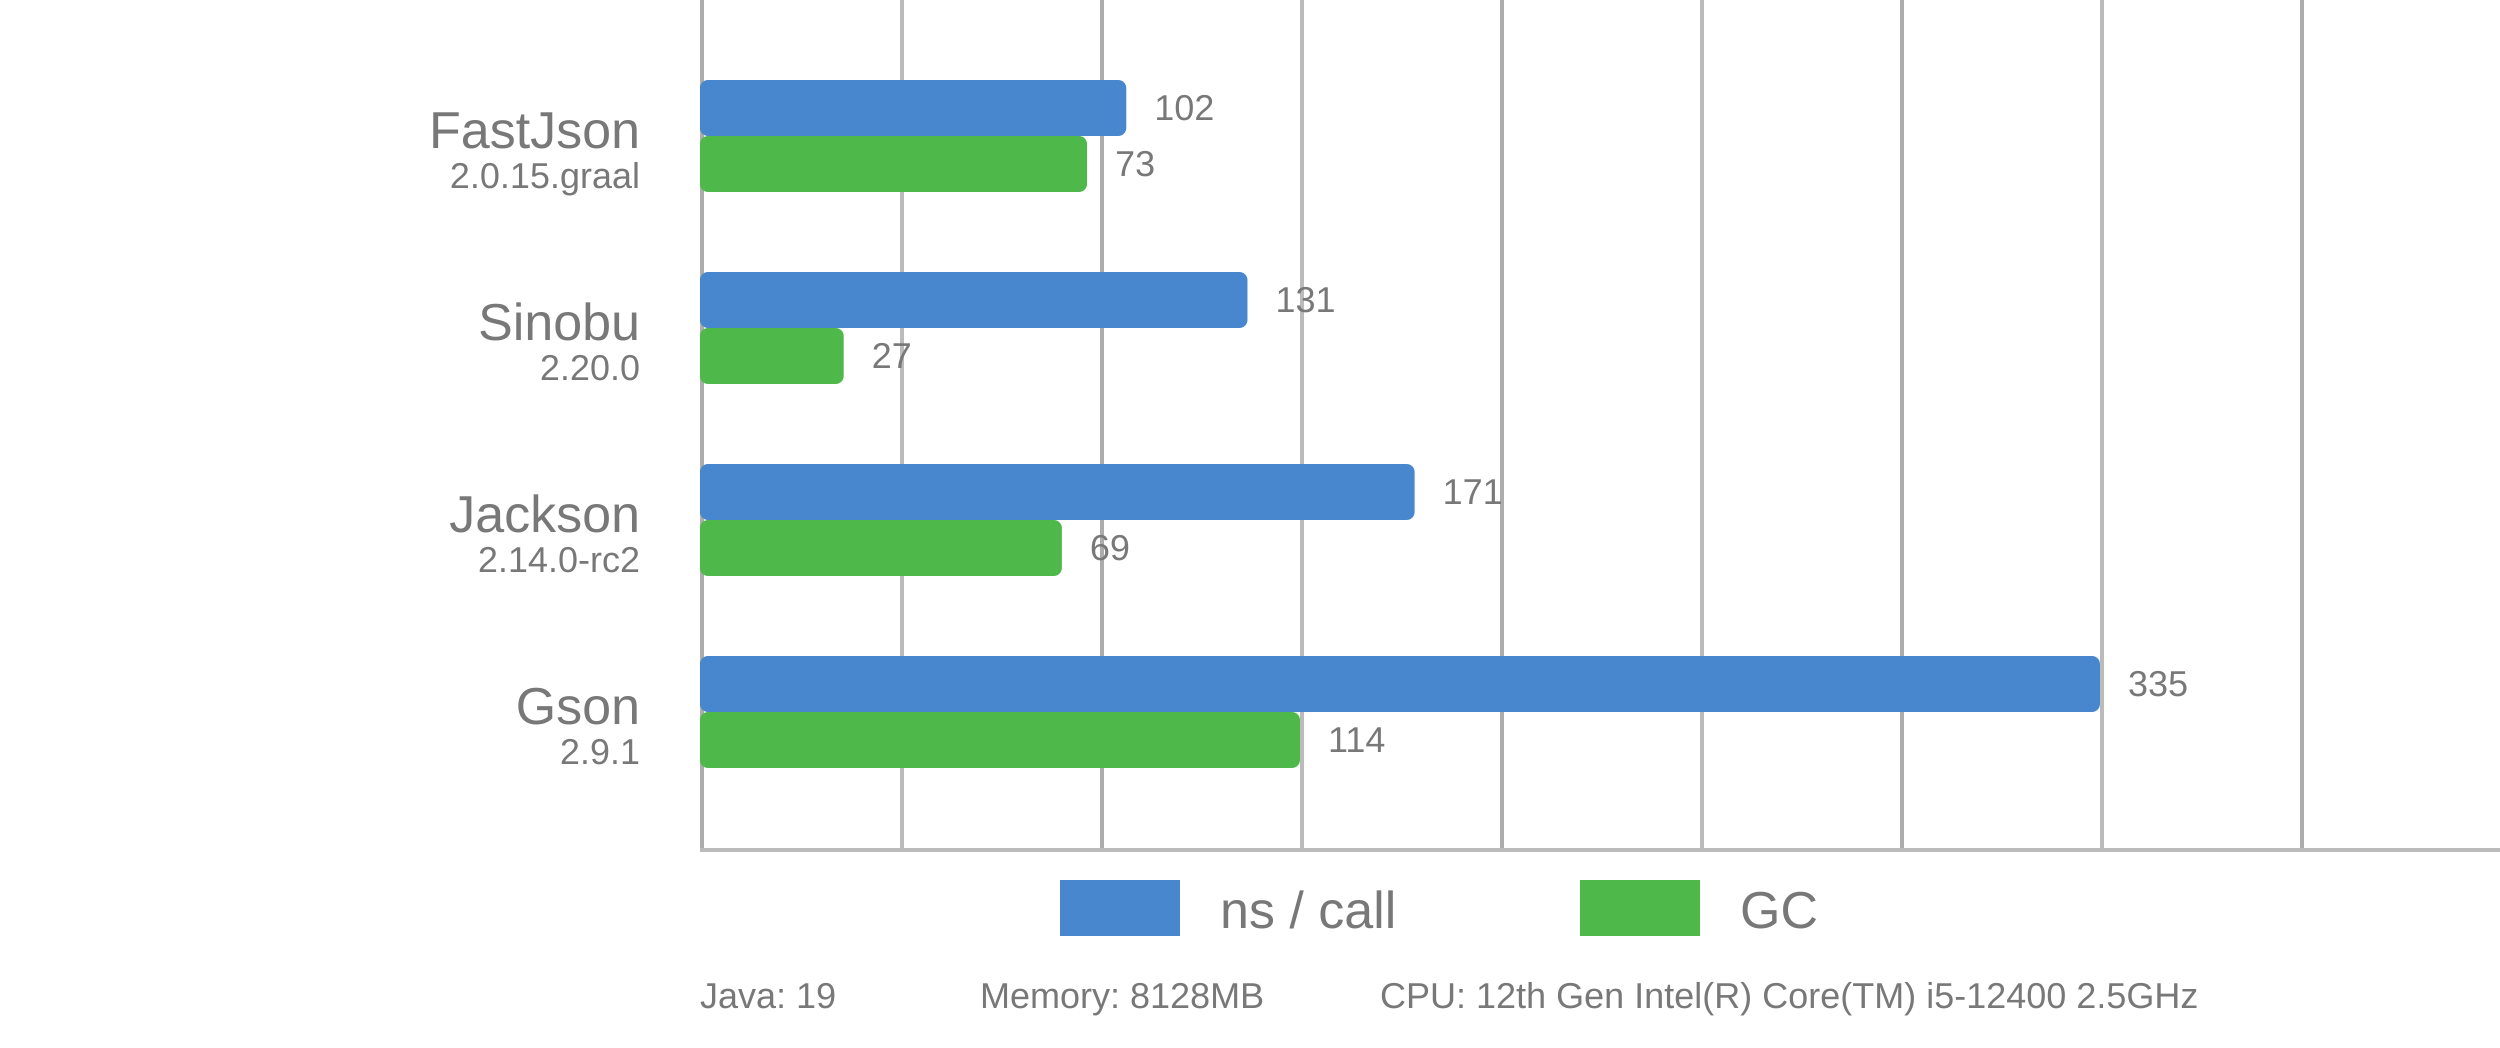
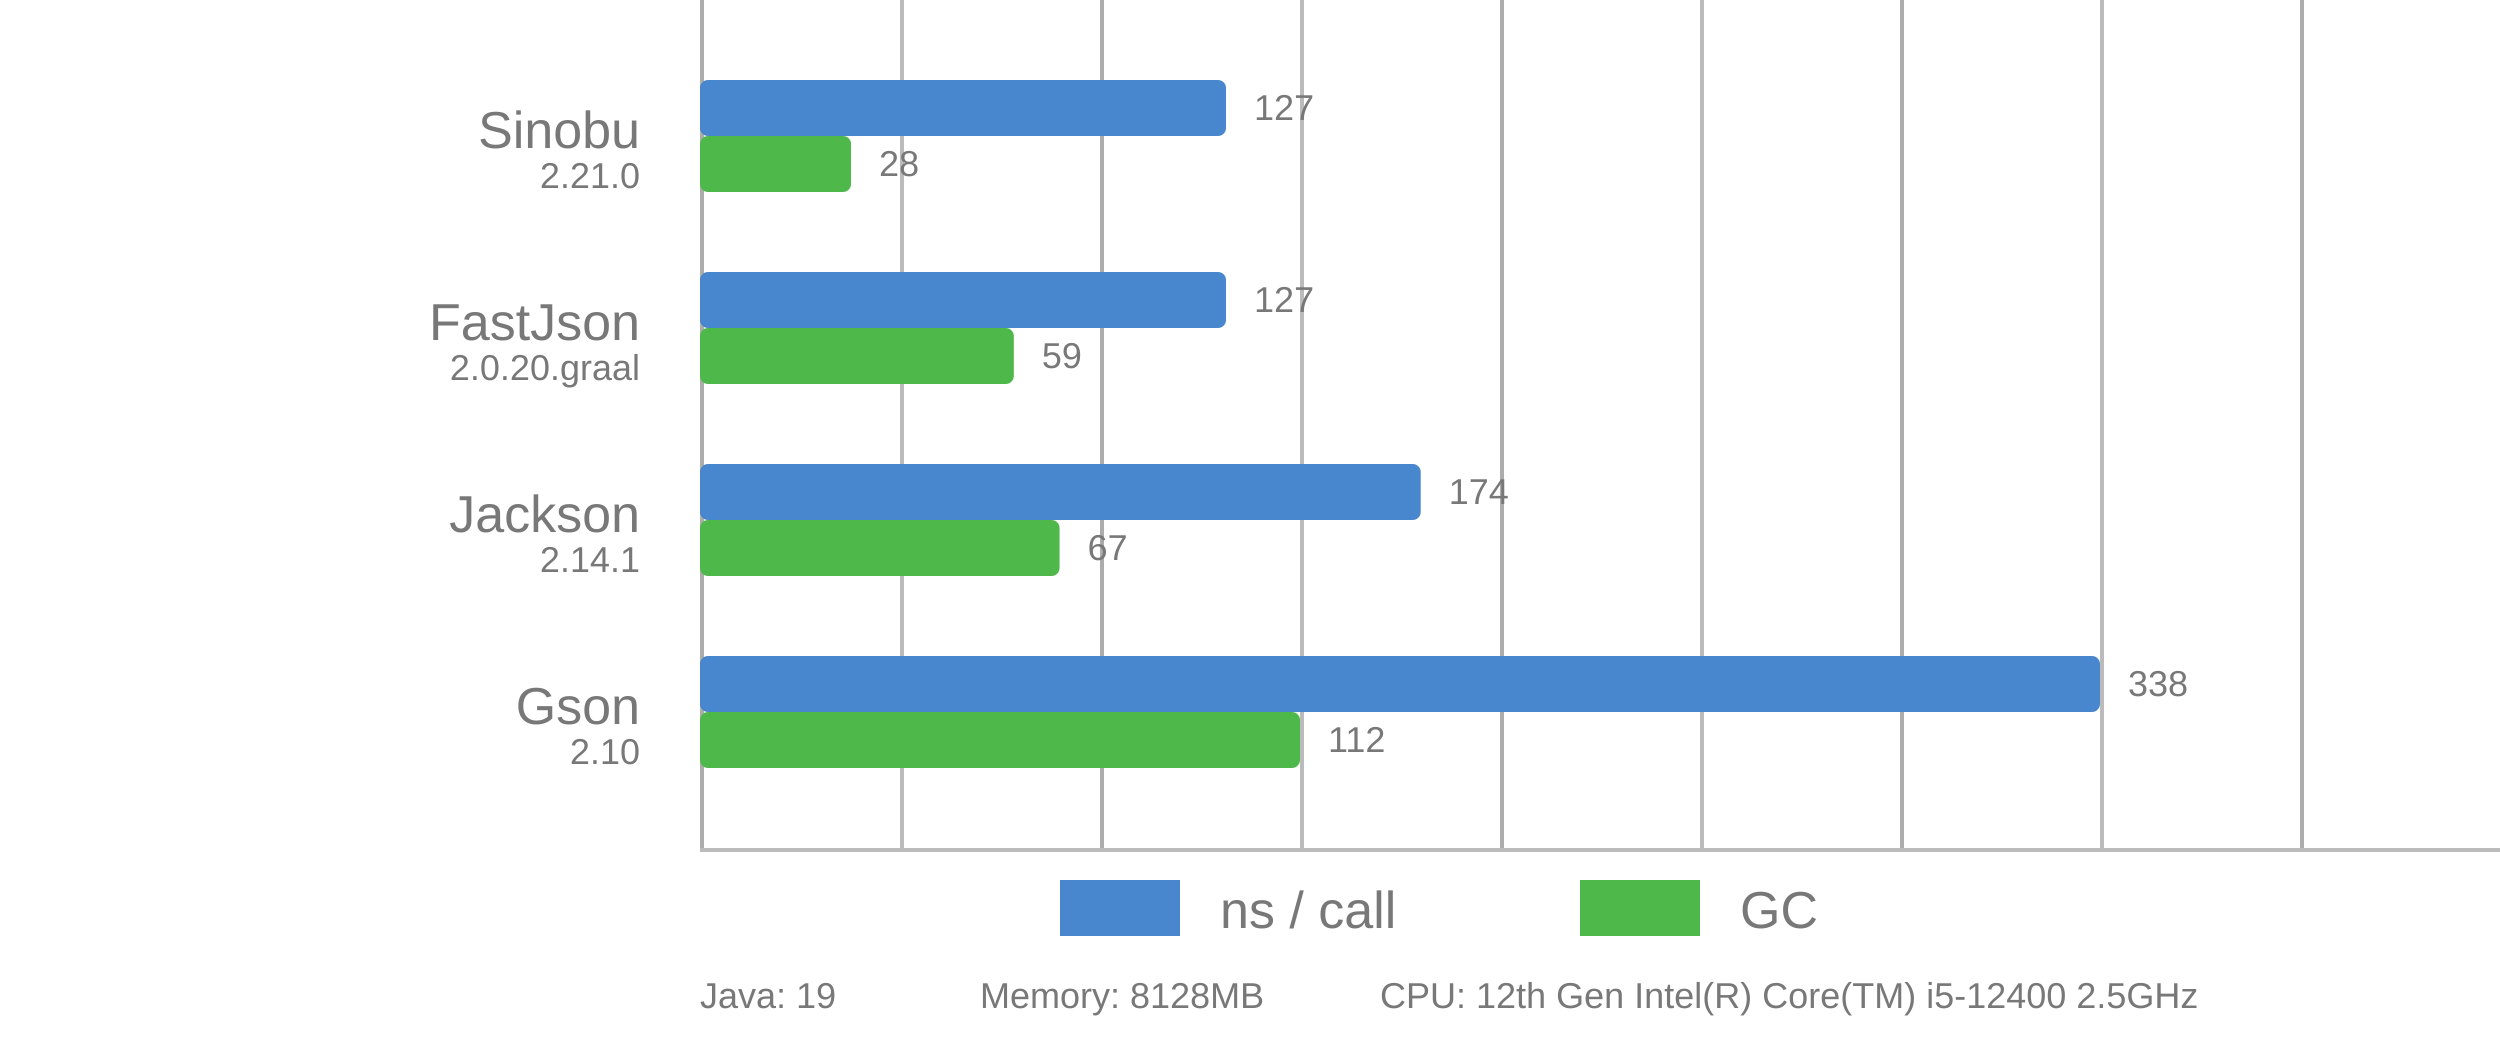
<svg xmlns="http://www.w3.org/2000/svg" viewBox="0 0 625 262">
  <style>
      text {
          font-family: Arial;
          font-size: 13px;
          fill: #787878;
      }

      .desc {
          font-size: 9px;
      }

      .vline {
          fill: #acacac;
          stroke: none;
          stroke-width: 0;
      }

      .subline {
          fill: #bbb;
          stroke: none;
          stroke-width: 0;
      }

      .call {
          fill: #4886CD;
          stroke-linejoin: round;
          height: 14px;
      }

      .gc {
          fill: #4FB84B;
          stroke-linejoin: round;
          height: 14px;
      }
  </style>
  <g>
    <rect x="175" y="0" width="1" height="212" class="vline" />
    <rect x="275" y="0" width="1" height="212" class="vline" />
    <rect x="375" y="0" width="1" height="212" class="vline" />
    <rect x="475" y="0" width="1" height="212" class="vline" />
    <rect x="575" y="0" width="1" height="212" class="vline" />
    <rect x="225" y="0" width="1" height="212" class="subline" />
    <rect x="325" y="0" width="1" height="212" class="subline" />
    <rect x="425" y="0" width="1" height="212" class="subline" />
    <rect x="525" y="0" width="1" height="212" class="subline" />
    <rect x="175" y="212" width="450" height="1" class="subline" />
    <rect x="265" y="220" width="30" class="call" />
    <text x="305" y="232">ns / call</text>
    <rect x="395" y="220" width="30" class="gc" />
    <text x="435" y="232">GC</text>
  </g>
-   <rect x="175" y="20" width="106.567" rx="2" ry="2" class="call" />
-   <rect x="175" y="34" width="96.766" rx="2" ry="2" class="gc" />
-   <text x="160" y="37" text-anchor="end">FastJson</text>
-   <text x="160" y="47" text-anchor="end" class="desc">2.0.15.graal</text>
-   <text x="288.567" y="30" class="desc">102</text>
-   <text x="278.766" y="44" class="desc">73</text>
-   <rect x="175" y="68" width="136.866" rx="2" ry="2" class="call" />
-   <rect x="175" y="82" width="35.927" rx="2" ry="2" class="gc" />
-   <text x="160" y="85" text-anchor="end">Sinobu</text>
-   <text x="160" y="95" text-anchor="end" class="desc">2.20.0</text>
-   <text x="318.866" y="78" class="desc">131</text>
-   <text x="217.927" y="92" class="desc">27</text>
-   <rect x="175" y="116" width="178.657" rx="2" ry="2" class="call" />
-   <rect x="175" y="130" width="90.472" rx="2" ry="2" class="gc" />
+   <rect x="175" y="20" width="131.509" rx="2" ry="2" class="call" />
+   <rect x="175" y="34" width="37.766" rx="2" ry="2" class="gc" />
+   <text x="160" y="37" text-anchor="end">Sinobu</text>
+   <text x="160" y="47" text-anchor="end" class="desc">2.21.0</text>
+   <text x="313.509" y="30" class="desc">127</text>
+   <text x="219.766" y="44" class="desc">28</text>
+   <rect x="175" y="68" width="131.509" rx="2" ry="2" class="call" />
+   <rect x="175" y="82" width="78.457" rx="2" ry="2" class="gc" />
+   <text x="160" y="85" text-anchor="end">FastJson</text>
+   <text x="160" y="95" text-anchor="end" class="desc">2.0.20.graal</text>
+   <text x="313.509" y="78" class="desc">127</text>
+   <text x="260.457" y="92" class="desc">59</text>
+   <rect x="175" y="116" width="180.178" rx="2" ry="2" class="call" />
+   <rect x="175" y="130" width="89.894" rx="2" ry="2" class="gc" />
  <text x="160" y="133" text-anchor="end">Jackson</text>
-   <text x="160" y="143" text-anchor="end" class="desc">2.14.0-rc2</text>
-   <text x="360.657" y="126" class="desc">171</text>
-   <text x="272.472" y="140" class="desc">69</text>
+   <text x="160" y="143" text-anchor="end" class="desc">2.14.1</text>
+   <text x="362.178" y="126" class="desc">174</text>
+   <text x="271.894" y="140" class="desc">67</text>
  <rect x="175" y="164" width="350" rx="2" ry="2" class="call" />
  <rect x="175" y="178" width="150" rx="2" ry="2" class="gc" />
  <text x="160" y="181" text-anchor="end">Gson</text>
-   <text x="160" y="191" text-anchor="end" class="desc">2.9.1</text>
-   <text x="532" y="174" class="desc">335</text>
-   <text x="332" y="188" class="desc">114</text>
+   <text x="160" y="191" text-anchor="end" class="desc">2.10</text>
+   <text x="532" y="174" class="desc">338</text>
+   <text x="332" y="188" class="desc">112</text>
  <text x="175" y="252" class="desc">Java: 19</text>
  <text x="245" y="252" class="desc">Memory: 8128MB</text>
  <text x="345" y="252" class="desc">CPU: 12th Gen Intel(R) Core(TM) i5-12400 2.5GHz</text>
</svg>
